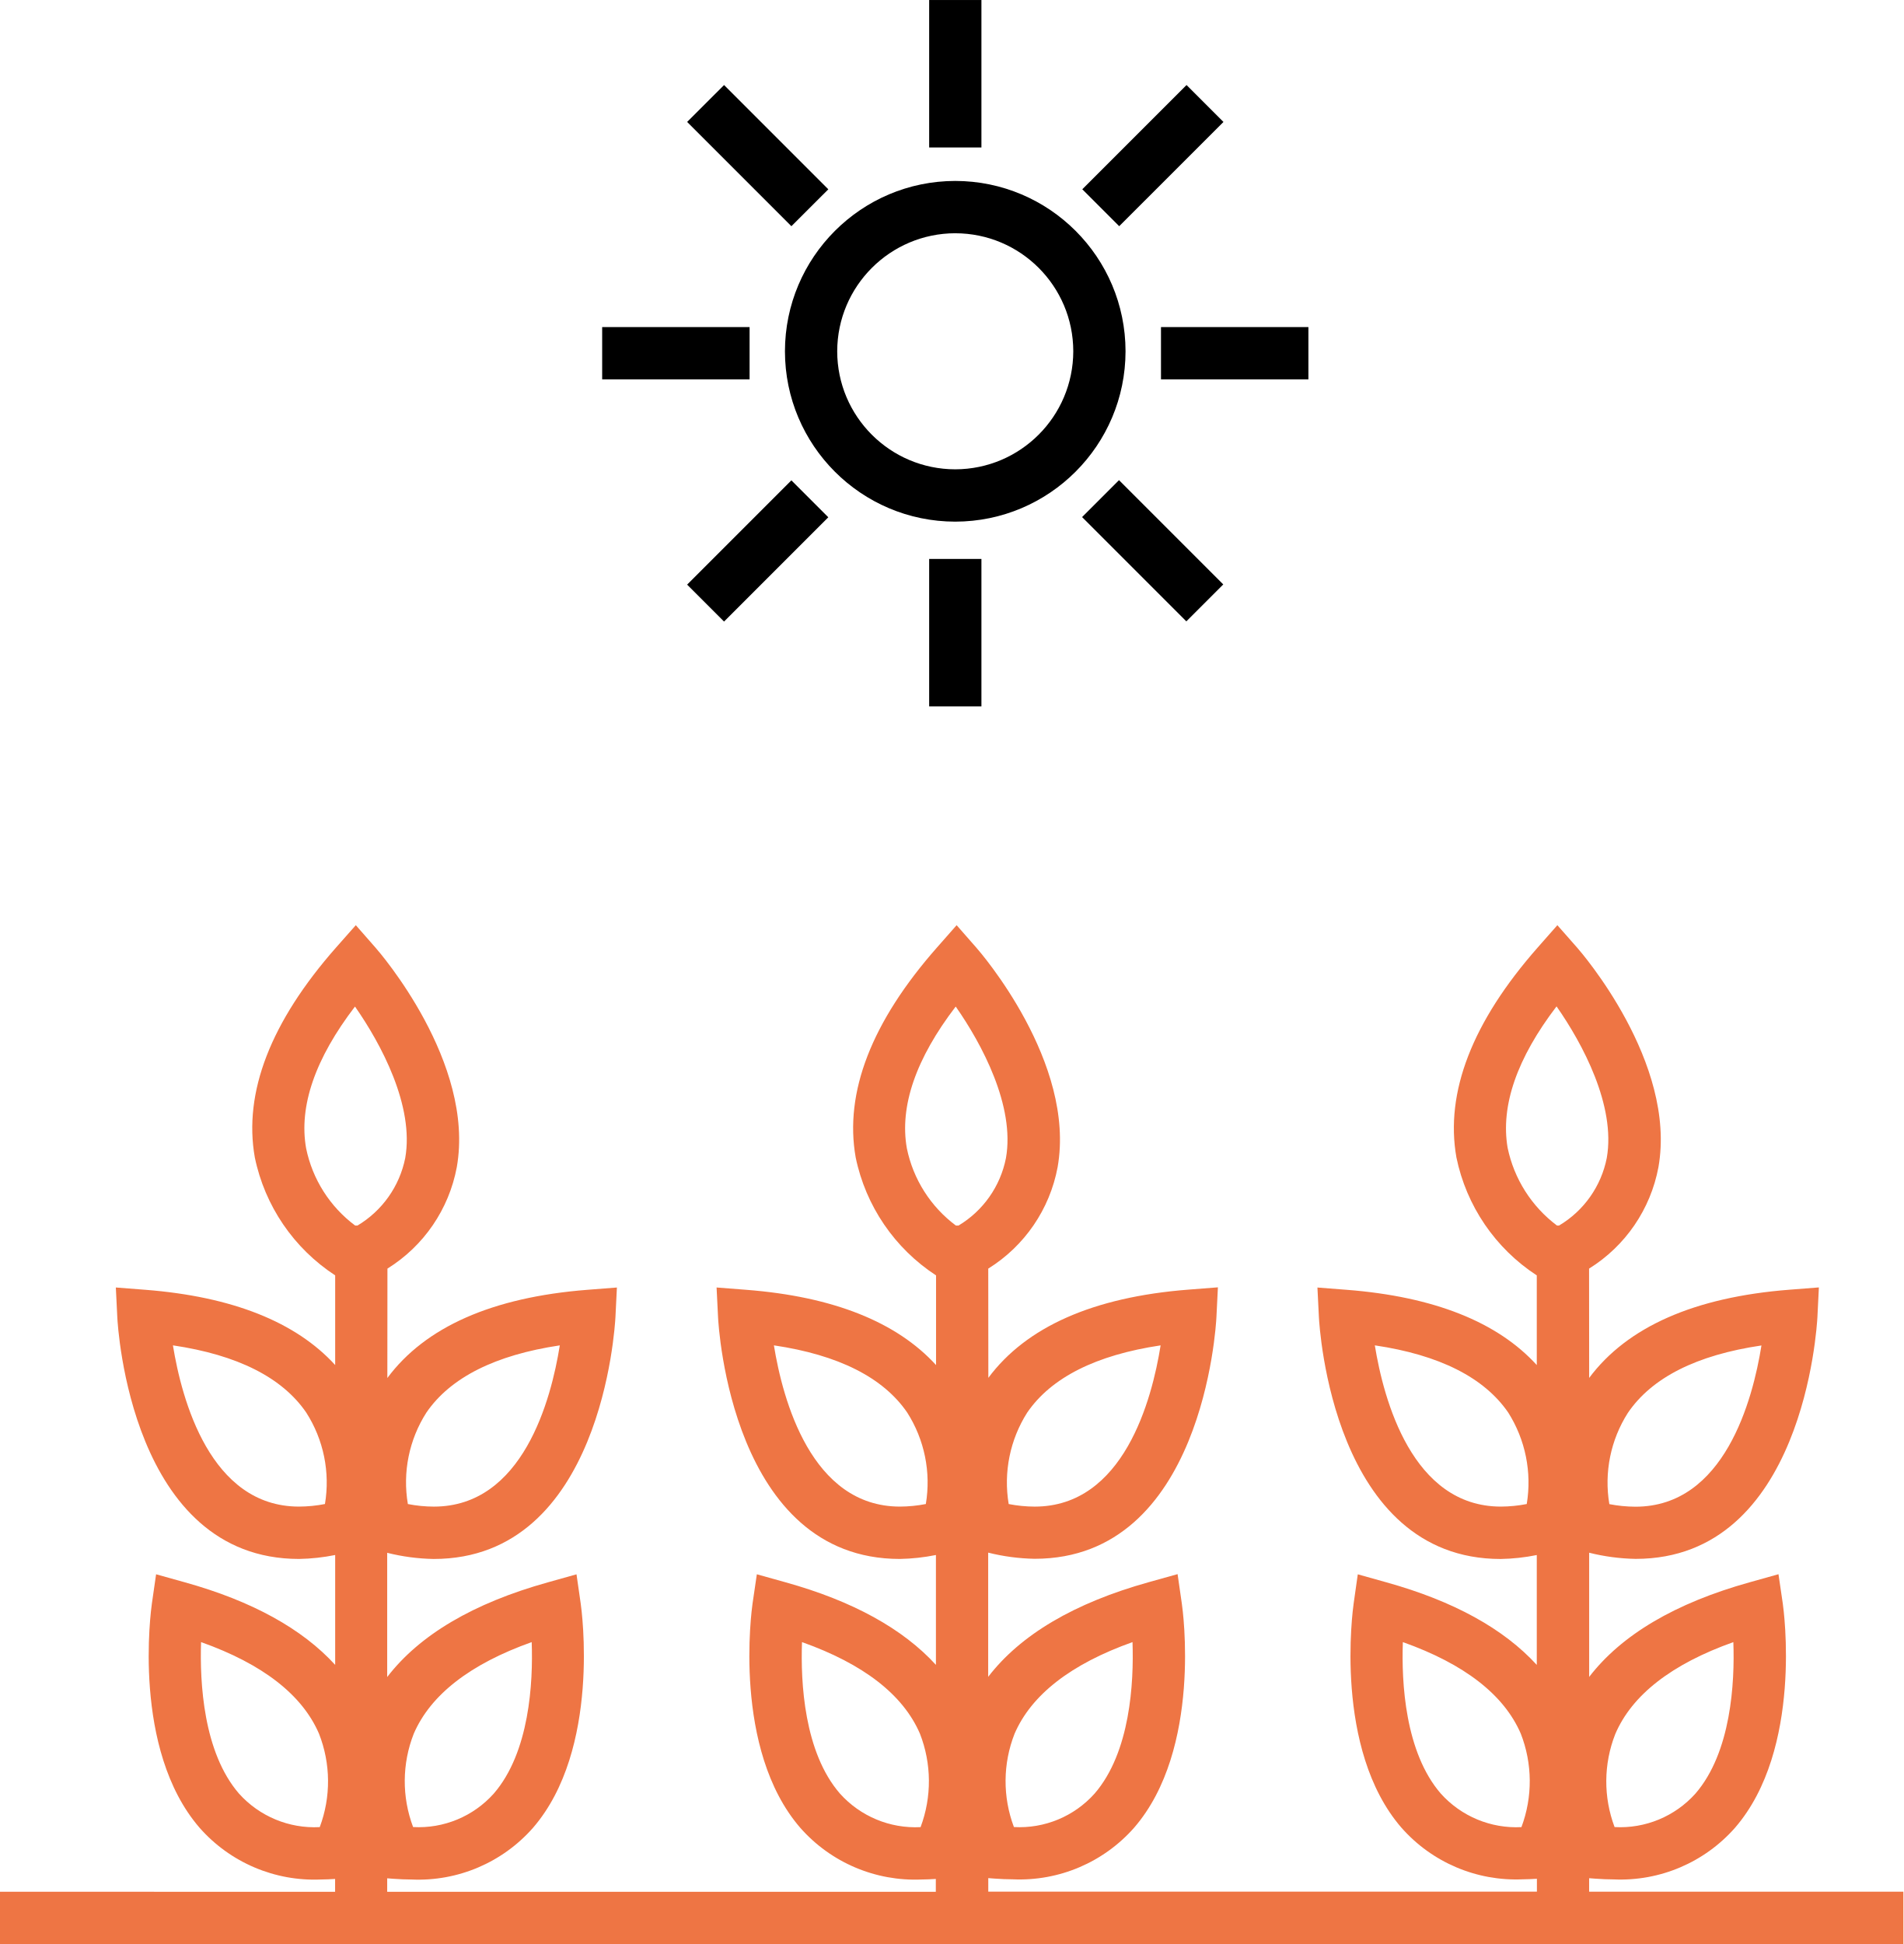
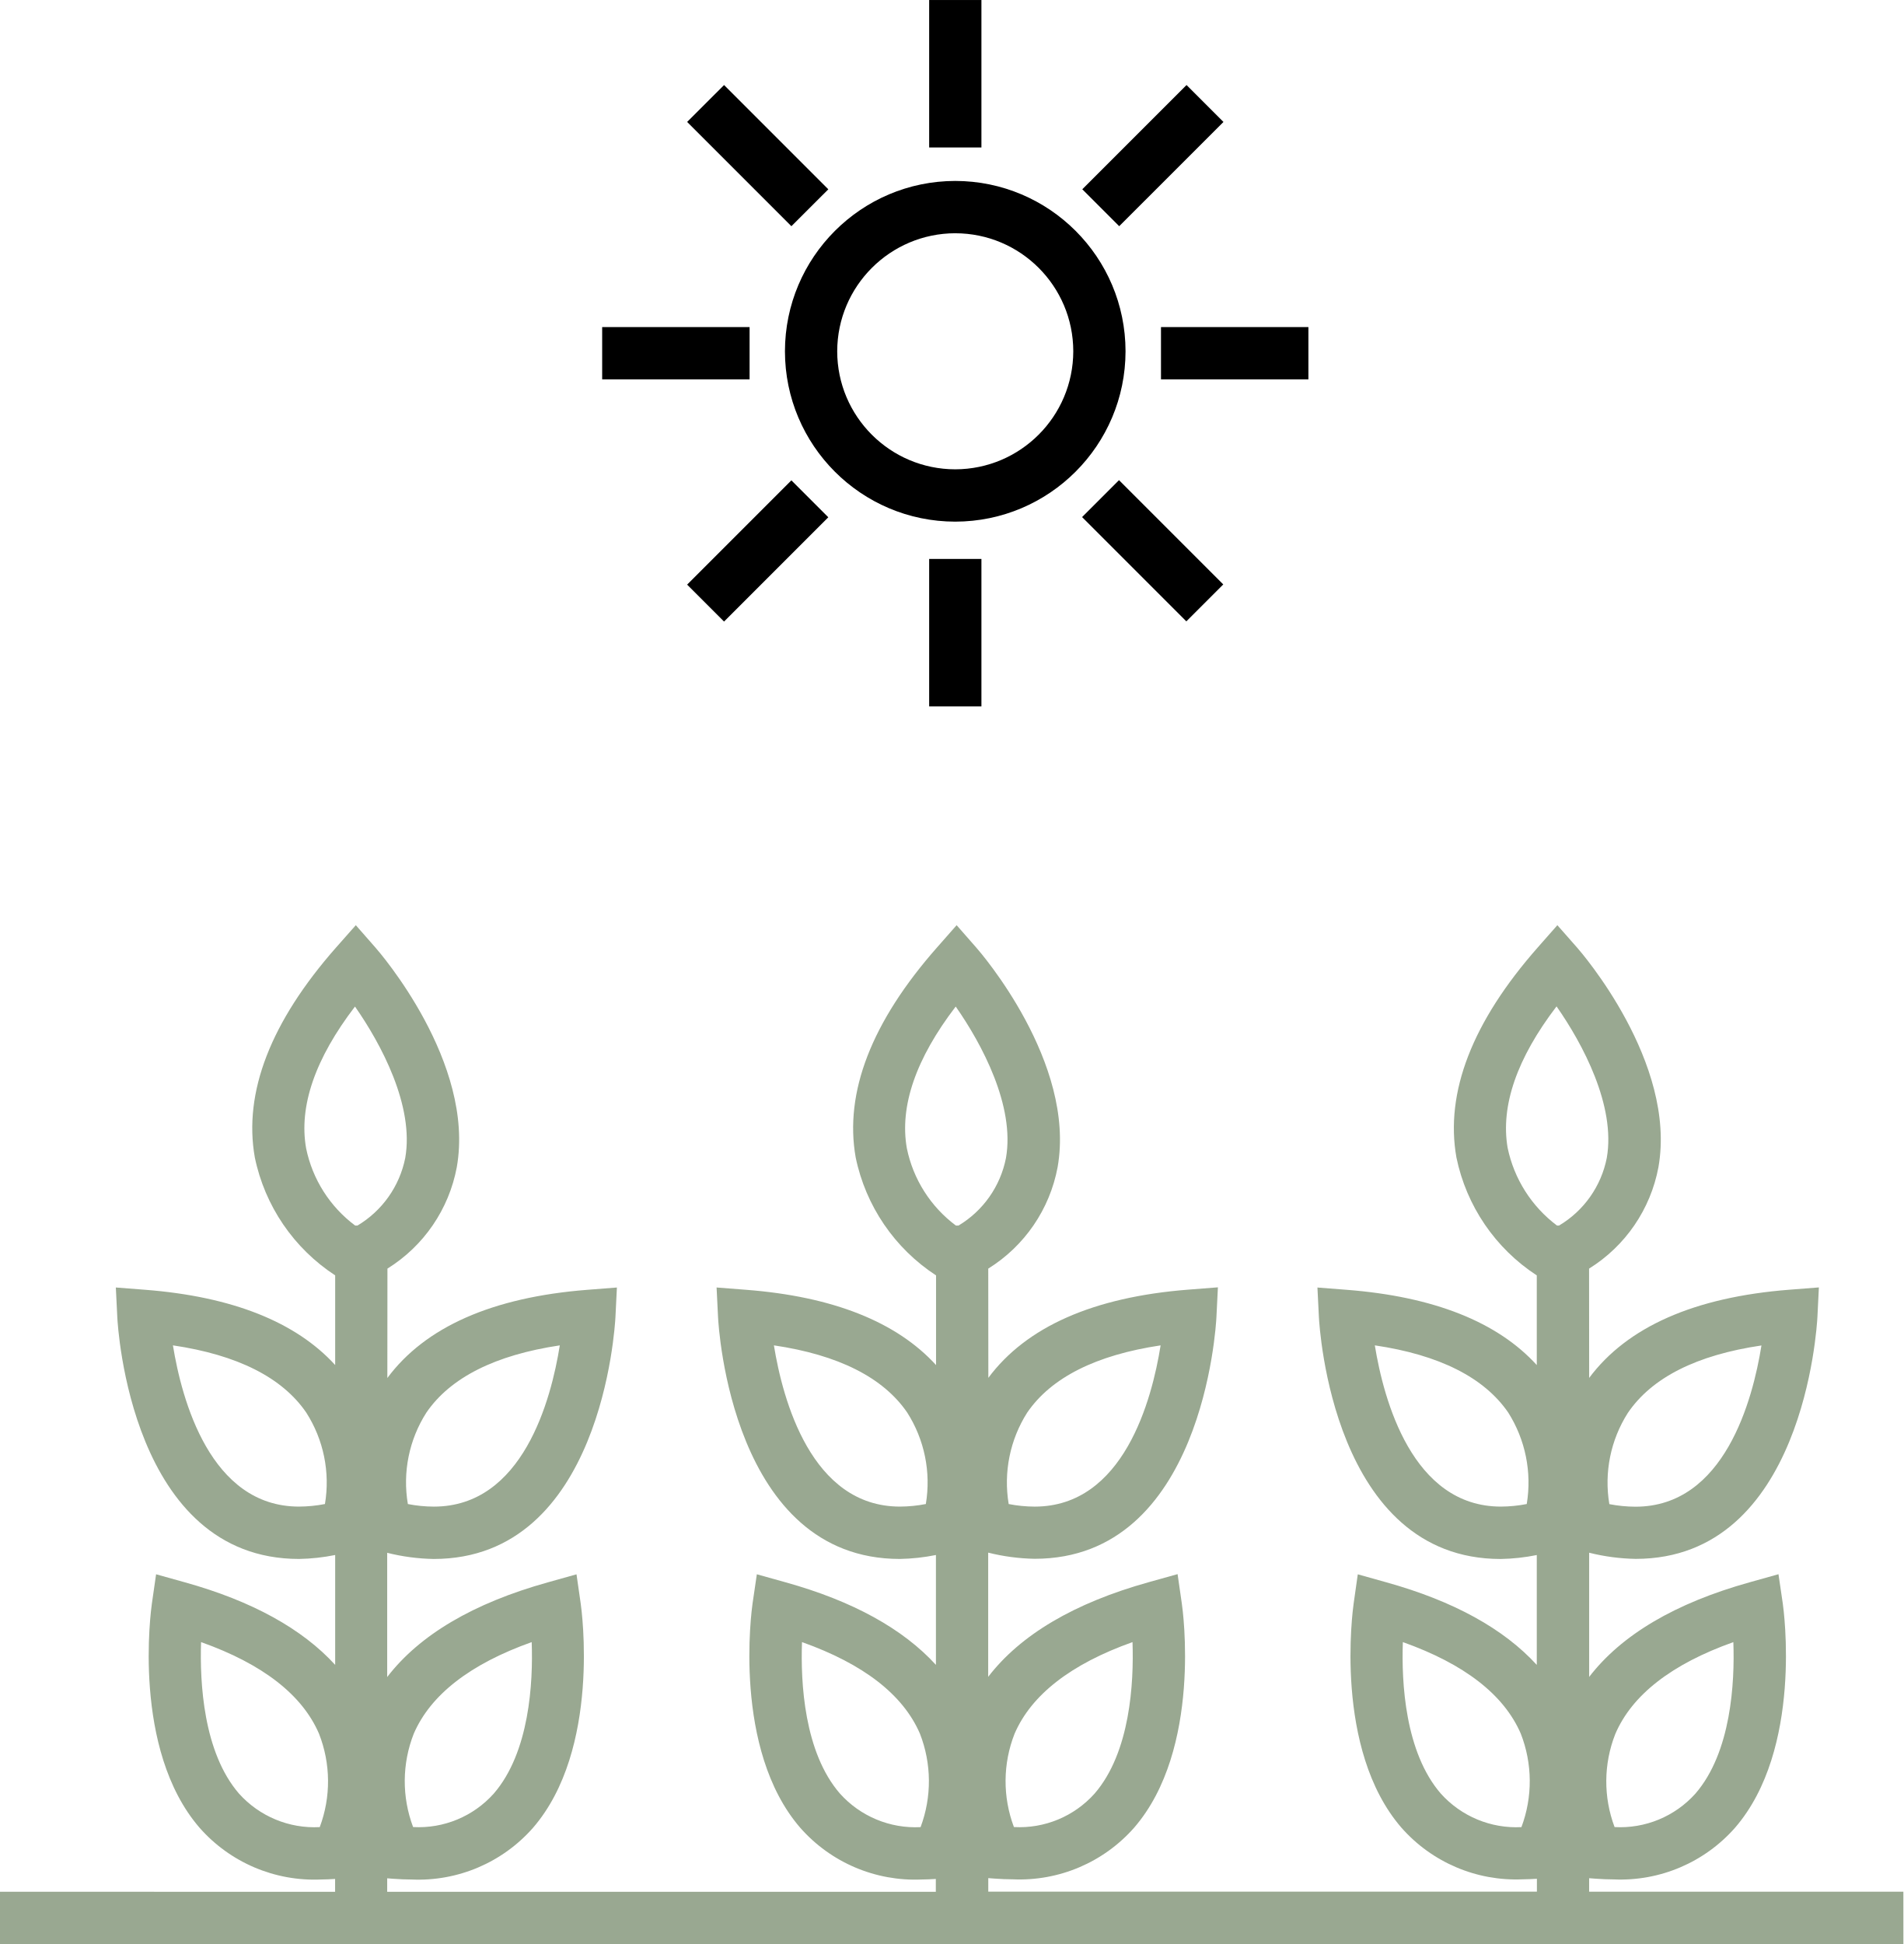
<svg xmlns="http://www.w3.org/2000/svg" width="107.551" height="109.825" viewBox="0 0 107.551 109.825">
  <g id="Group_77" data-name="Group 77" transform="translate(-10.509 93.516)">
-     <path id="Path_38" data-name="Path 38" d="M116.988.426H99.233V-.337l.343.026c.358.026.706.042,1.043.042a8.628,8.628,0,0,0,6.856-2.917c3.841-4.438,2.746-12.332,2.7-12.664l-.244-1.661-1.614.452c-4.23,1.178-7.261,2.979-9.083,5.351v-7.017a11.643,11.643,0,0,0,2.626.348c9.482,0,10.24-13.1,10.271-13.66l.083-1.676-1.671.13c-5.377.42-9.166,2.107-11.309,4.983l-.005-6.176a8.607,8.607,0,0,0,3.919-5.73c1.043-5.912-4.37-12.15-4.6-12.41l-1.111-1.261-1.111,1.261c-3.7,4.2-5.242,8.19-4.593,11.86a10.469,10.469,0,0,0,4.541,6.664v5.066c-2.216-2.434-5.813-3.867-10.723-4.251l-1.671-.13.083,1.676c.031.561.789,13.66,10.271,13.66a11.3,11.3,0,0,0,2.04-.223v6.207c-1.858-2.034-4.692-3.607-8.5-4.666l-1.614-.452-.234,1.65c-.047.337-1.142,8.226,2.7,12.664A8.628,8.628,0,0,0,95.476-.274h.005c.254,0,.524-.016.8-.031V.421h-31V-.342l.343.026c.358.026.706.042,1.043.042a8.628,8.628,0,0,0,6.856-2.917c3.841-4.438,2.746-12.332,2.694-12.664l-.239-1.661-1.619.452c-4.23,1.178-7.261,2.979-9.083,5.351v-7.017a11.643,11.643,0,0,0,2.626.348c9.482,0,10.245-13.1,10.271-13.66l.083-1.676-1.671.13c-5.377.42-9.161,2.107-11.3,4.983l-.005-6.171a8.607,8.607,0,0,0,3.919-5.73c1.043-5.912-4.37-12.15-4.6-12.41l-1.106-1.261-1.111,1.261c-3.7,4.2-5.242,8.19-4.593,11.86a10.488,10.488,0,0,0,4.541,6.664v5.066C60.105-31.763,56.508-33.2,51.6-33.579l-1.671-.13.083,1.676c.026.561.789,13.66,10.271,13.66a11.345,11.345,0,0,0,2.04-.223v6.207c-1.858-2.034-4.692-3.607-8.5-4.666l-1.619-.452-.244,1.661c-.047.337-1.142,8.226,2.7,12.664A8.635,8.635,0,0,0,61.517-.264c.26,0,.529-.016.8-.031V.432h-31V-.331l.337.026c.363.026.711.042,1.043.042a8.628,8.628,0,0,0,6.856-2.917c3.841-4.438,2.746-12.332,2.7-12.664l-.239-1.661-1.614.452c-4.23,1.178-7.261,2.979-9.083,5.351V-18.72a11.643,11.643,0,0,0,2.626.348c9.482,0,10.24-13.1,10.271-13.66l.083-1.676-1.671.13c-5.377.42-9.166,2.107-11.3,4.983l.005-6.181a8.607,8.607,0,0,0,3.919-5.73c1.043-5.912-4.37-12.15-4.6-12.41l-1.106-1.261L28.43-52.918c-3.7,4.2-5.242,8.19-4.593,11.86a10.488,10.488,0,0,0,4.541,6.664v5.066c-2.221-2.434-5.818-3.867-10.723-4.251l-1.671-.13.083,1.676c.026.561.789,13.66,10.271,13.66a11.3,11.3,0,0,0,2.04-.223v6.207c-1.858-2.034-4.692-3.607-8.5-4.666l-1.619-.452-.239,1.661c-.047.337-1.142,8.226,2.7,12.664A8.635,8.635,0,0,0,27.574-.264c.26,0,.529-.016.8-.031V.432L9.439.427V3.38H116.99Zm-16.282-8.9c.945-2.216,3.187-3.96,6.675-5.2.083,2.278-.119,6.223-2.144,8.559a5.707,5.707,0,0,1-4.567,1.889,7.313,7.313,0,0,1,.036-5.247Zm.711-18.145c1.355-2,3.887-3.275,7.552-3.815-.488,3.067-2.092,9.109-7.116,9.109a7.881,7.881,0,0,1-1.479-.145,7.326,7.326,0,0,1,1.043-5.149Zm-5.709,5.143a7.817,7.817,0,0,1-1.469.145c-5.008-.005-6.618-6.041-7.116-9.109,3.649.54,6.176,1.817,7.536,3.794a7.4,7.4,0,0,1,1.048,5.169Zm-.3,18.253a5.726,5.726,0,0,1-4.557-1.894c-2.024-2.336-2.227-6.285-2.144-8.559,3.472,1.235,5.714,2.969,6.664,5.175a7.379,7.379,0,0,1,.036,5.278ZM66.767-8.5c.95-2.2,3.187-3.939,6.664-5.175.078,2.278-.119,6.223-2.144,8.559a5.692,5.692,0,0,1-4.557,1.889A7.337,7.337,0,0,1,66.767-8.5Zm.716-18.145c1.355-1.977,3.887-3.249,7.536-3.794-.488,3.073-2.092,9.109-7.116,9.109a7.817,7.817,0,0,1-1.469-.145,7.37,7.37,0,0,1,1.048-5.169Zm-5.73,5.169a7.816,7.816,0,0,1-1.469.145c-5.008-.005-6.618-6.041-7.116-9.109,3.649.54,6.176,1.817,7.531,3.794a7.35,7.35,0,0,1,1.054,5.169Zm-.3,18.254A5.726,5.726,0,0,1,56.9-5.117c-2.029-2.336-2.227-6.285-2.144-8.559,3.472,1.235,5.714,2.969,6.664,5.175a7.379,7.379,0,0,1,.036,5.278ZM32.818-8.5c.95-2.2,3.187-3.939,6.664-5.175.083,2.278-.119,6.223-2.144,8.559a5.692,5.692,0,0,1-4.557,1.889A7.337,7.337,0,0,1,32.818-8.5Zm.716-18.145c1.355-1.977,3.887-3.249,7.536-3.794-.488,3.073-2.092,9.109-7.116,9.109a7.735,7.735,0,0,1-1.469-.145,7.315,7.315,0,0,1,1.048-5.169ZM27.8-21.476a7.828,7.828,0,0,1-1.474.145c-5.008-.005-6.618-6.041-7.116-9.109,3.649.54,6.176,1.817,7.531,3.794A7.33,7.33,0,0,1,27.8-21.476Zm-.3,18.253a5.726,5.726,0,0,1-4.557-1.894C20.922-7.453,20.725-11.4,20.8-13.676c3.472,1.235,5.714,2.969,6.664,5.175a7.356,7.356,0,0,1,.042,5.278Zm2.138-33.985h-.13a7.252,7.252,0,0,1-2.772-4.365c-.42-2.372.509-5.066,2.761-8.008,1.474,2.107,3.358,5.621,2.839,8.559a5.759,5.759,0,0,1-2.7,3.815Zm33.949,0h-.135a7.252,7.252,0,0,1-2.772-4.365c-.42-2.372.509-5.066,2.761-8.008,1.474,2.107,3.358,5.621,2.839,8.559A5.734,5.734,0,0,1,63.6-37.208Zm33.949,0h-.119a7.359,7.359,0,0,1-2.792-4.4c-.4-2.367.524-5.045,2.766-7.982,1.474,2.107,3.353,5.616,2.839,8.559a5.731,5.731,0,0,1-2.694,3.82Z" transform="translate(1.07 12.929)" fill="#ee7544" />
+     <path id="Path_38" data-name="Path 38" d="M116.988.426H99.233V-.337l.343.026c.358.026.706.042,1.043.042a8.628,8.628,0,0,0,6.856-2.917c3.841-4.438,2.746-12.332,2.7-12.664l-.244-1.661-1.614.452c-4.23,1.178-7.261,2.979-9.083,5.351v-7.017a11.643,11.643,0,0,0,2.626.348c9.482,0,10.24-13.1,10.271-13.66l.083-1.676-1.671.13c-5.377.42-9.166,2.107-11.309,4.983l-.005-6.176a8.607,8.607,0,0,0,3.919-5.73c1.043-5.912-4.37-12.15-4.6-12.41l-1.111-1.261-1.111,1.261c-3.7,4.2-5.242,8.19-4.593,11.86a10.469,10.469,0,0,0,4.541,6.664v5.066c-2.216-2.434-5.813-3.867-10.723-4.251l-1.671-.13.083,1.676c.031.561.789,13.66,10.271,13.66a11.3,11.3,0,0,0,2.04-.223v6.207c-1.858-2.034-4.692-3.607-8.5-4.666l-1.614-.452-.234,1.65c-.047.337-1.142,8.226,2.7,12.664A8.628,8.628,0,0,0,95.476-.274h.005c.254,0,.524-.016.8-.031V.421h-31V-.342l.343.026c.358.026.706.042,1.043.042a8.628,8.628,0,0,0,6.856-2.917c3.841-4.438,2.746-12.332,2.694-12.664l-.239-1.661-1.619.452c-4.23,1.178-7.261,2.979-9.083,5.351v-7.017a11.643,11.643,0,0,0,2.626.348c9.482,0,10.245-13.1,10.271-13.66l.083-1.676-1.671.13c-5.377.42-9.161,2.107-11.3,4.983l-.005-6.171a8.607,8.607,0,0,0,3.919-5.73c1.043-5.912-4.37-12.15-4.6-12.41l-1.106-1.261-1.111,1.261c-3.7,4.2-5.242,8.19-4.593,11.86a10.488,10.488,0,0,0,4.541,6.664v5.066C60.105-31.763,56.508-33.2,51.6-33.579l-1.671-.13.083,1.676c.026.561.789,13.66,10.271,13.66a11.345,11.345,0,0,0,2.04-.223v6.207c-1.858-2.034-4.692-3.607-8.5-4.666l-1.619-.452-.244,1.661c-.047.337-1.142,8.226,2.7,12.664A8.635,8.635,0,0,0,61.517-.264c.26,0,.529-.016.8-.031V.432h-31V-.331l.337.026c.363.026.711.042,1.043.042a8.628,8.628,0,0,0,6.856-2.917c3.841-4.438,2.746-12.332,2.7-12.664l-.239-1.661-1.614.452c-4.23,1.178-7.261,2.979-9.083,5.351V-18.72a11.643,11.643,0,0,0,2.626.348c9.482,0,10.24-13.1,10.271-13.66l.083-1.676-1.671.13c-5.377.42-9.166,2.107-11.3,4.983l.005-6.181a8.607,8.607,0,0,0,3.919-5.73c1.043-5.912-4.37-12.15-4.6-12.41l-1.106-1.261L28.43-52.918c-3.7,4.2-5.242,8.19-4.593,11.86a10.488,10.488,0,0,0,4.541,6.664v5.066c-2.221-2.434-5.818-3.867-10.723-4.251l-1.671-.13.083,1.676c.026.561.789,13.66,10.271,13.66a11.3,11.3,0,0,0,2.04-.223v6.207c-1.858-2.034-4.692-3.607-8.5-4.666l-1.619-.452-.239,1.661c-.047.337-1.142,8.226,2.7,12.664A8.635,8.635,0,0,0,27.574-.264c.26,0,.529-.016.8-.031V.432L9.439.427V3.38H116.99Zm-16.282-8.9c.945-2.216,3.187-3.96,6.675-5.2.083,2.278-.119,6.223-2.144,8.559a5.707,5.707,0,0,1-4.567,1.889,7.313,7.313,0,0,1,.036-5.247Zm.711-18.145c1.355-2,3.887-3.275,7.552-3.815-.488,3.067-2.092,9.109-7.116,9.109a7.881,7.881,0,0,1-1.479-.145,7.326,7.326,0,0,1,1.043-5.149Zm-5.709,5.143a7.817,7.817,0,0,1-1.469.145c-5.008-.005-6.618-6.041-7.116-9.109,3.649.54,6.176,1.817,7.536,3.794a7.4,7.4,0,0,1,1.048,5.169Zm-.3,18.253a5.726,5.726,0,0,1-4.557-1.894c-2.024-2.336-2.227-6.285-2.144-8.559,3.472,1.235,5.714,2.969,6.664,5.175a7.379,7.379,0,0,1,.036,5.278ZM66.767-8.5c.95-2.2,3.187-3.939,6.664-5.175.078,2.278-.119,6.223-2.144,8.559a5.692,5.692,0,0,1-4.557,1.889A7.337,7.337,0,0,1,66.767-8.5Zm.716-18.145c1.355-1.977,3.887-3.249,7.536-3.794-.488,3.073-2.092,9.109-7.116,9.109a7.817,7.817,0,0,1-1.469-.145,7.37,7.37,0,0,1,1.048-5.169Zm-5.73,5.169a7.816,7.816,0,0,1-1.469.145c-5.008-.005-6.618-6.041-7.116-9.109,3.649.54,6.176,1.817,7.531,3.794a7.35,7.35,0,0,1,1.054,5.169Zm-.3,18.254A5.726,5.726,0,0,1,56.9-5.117c-2.029-2.336-2.227-6.285-2.144-8.559,3.472,1.235,5.714,2.969,6.664,5.175a7.379,7.379,0,0,1,.036,5.278ZM32.818-8.5c.95-2.2,3.187-3.939,6.664-5.175.083,2.278-.119,6.223-2.144,8.559a5.692,5.692,0,0,1-4.557,1.889A7.337,7.337,0,0,1,32.818-8.5Zm.716-18.145c1.355-1.977,3.887-3.249,7.536-3.794-.488,3.073-2.092,9.109-7.116,9.109a7.735,7.735,0,0,1-1.469-.145,7.315,7.315,0,0,1,1.048-5.169ZM27.8-21.476a7.828,7.828,0,0,1-1.474.145c-5.008-.005-6.618-6.041-7.116-9.109,3.649.54,6.176,1.817,7.531,3.794A7.33,7.33,0,0,1,27.8-21.476Zm-.3,18.253a5.726,5.726,0,0,1-4.557-1.894C20.922-7.453,20.725-11.4,20.8-13.676c3.472,1.235,5.714,2.969,6.664,5.175a7.356,7.356,0,0,1,.042,5.278Zm2.138-33.985h-.13a7.252,7.252,0,0,1-2.772-4.365c-.42-2.372.509-5.066,2.761-8.008,1.474,2.107,3.358,5.621,2.839,8.559a5.759,5.759,0,0,1-2.7,3.815Zm33.949,0h-.135a7.252,7.252,0,0,1-2.772-4.365c-.42-2.372.509-5.066,2.761-8.008,1.474,2.107,3.358,5.621,2.839,8.559A5.734,5.734,0,0,1,63.6-37.208Zm33.949,0h-.119a7.359,7.359,0,0,1-2.792-4.4c-.4-2.367.524-5.045,2.766-7.982,1.474,2.107,3.353,5.616,2.839,8.559a5.731,5.731,0,0,1-2.694,3.82Z" transform="translate(1.07 12.929)" fill="#99a891" />
    <path id="Path_41" data-name="Path 41" d="M52.442-66.575A9.636,9.636,0,0,0,62.065-76.2a9.632,9.632,0,0,0-9.623-9.623A9.635,9.635,0,0,0,42.82-76.2,9.632,9.632,0,0,0,52.442-66.575Zm0-16.292A6.674,6.674,0,0,1,59.112-76.2a6.681,6.681,0,0,1-6.669,6.669A6.677,6.677,0,0,1,45.773-76.2,6.684,6.684,0,0,1,52.442-82.868Z" transform="translate(12.042 2.529)" />
    <path id="Path_42" data-name="Path 42" d="M48.953-85.185h2.953v-8.33H48.953Z" transform="translate(14.058)" />
    <path id="Path_43" data-name="Path 43" d="M48.953-61.42h2.953v-8.33H48.953Z" transform="translate(14.058 7.811)" />
    <path id="Path_44" data-name="Path 44" d="M58.812-76.656h8.33v-2.953h-8.33Z" transform="translate(17.298 4.571)" />
    <path id="Path_45" data-name="Path 45" d="M35.047-76.656h8.33v-2.953h-8.33Z" transform="translate(9.487 4.571)" />
    <path id="Path_46" data-name="Path 46" d="M57.543-73.1l5.891,5.891-2.086,2.086-5.891-5.891Z" transform="translate(16.195 6.71)" />
    <path id="Path_47" data-name="Path 47" d="M44.551-81.925,38.66-87.815,40.747-89.9l5.891,5.891Z" transform="translate(10.675 1.188)" />
    <path id="Path_48" data-name="Path 48" d="M38.66-67.2l5.891-5.891,2.086,2.086-5.891,5.891Z" transform="translate(10.675 6.712)" />
    <path id="Path_49" data-name="Path 49" d="M57.551-81.925l-2.086-2.086L61.356-89.9l2.086,2.086Z" transform="translate(16.198 1.188)" />
  </g>
</svg>
